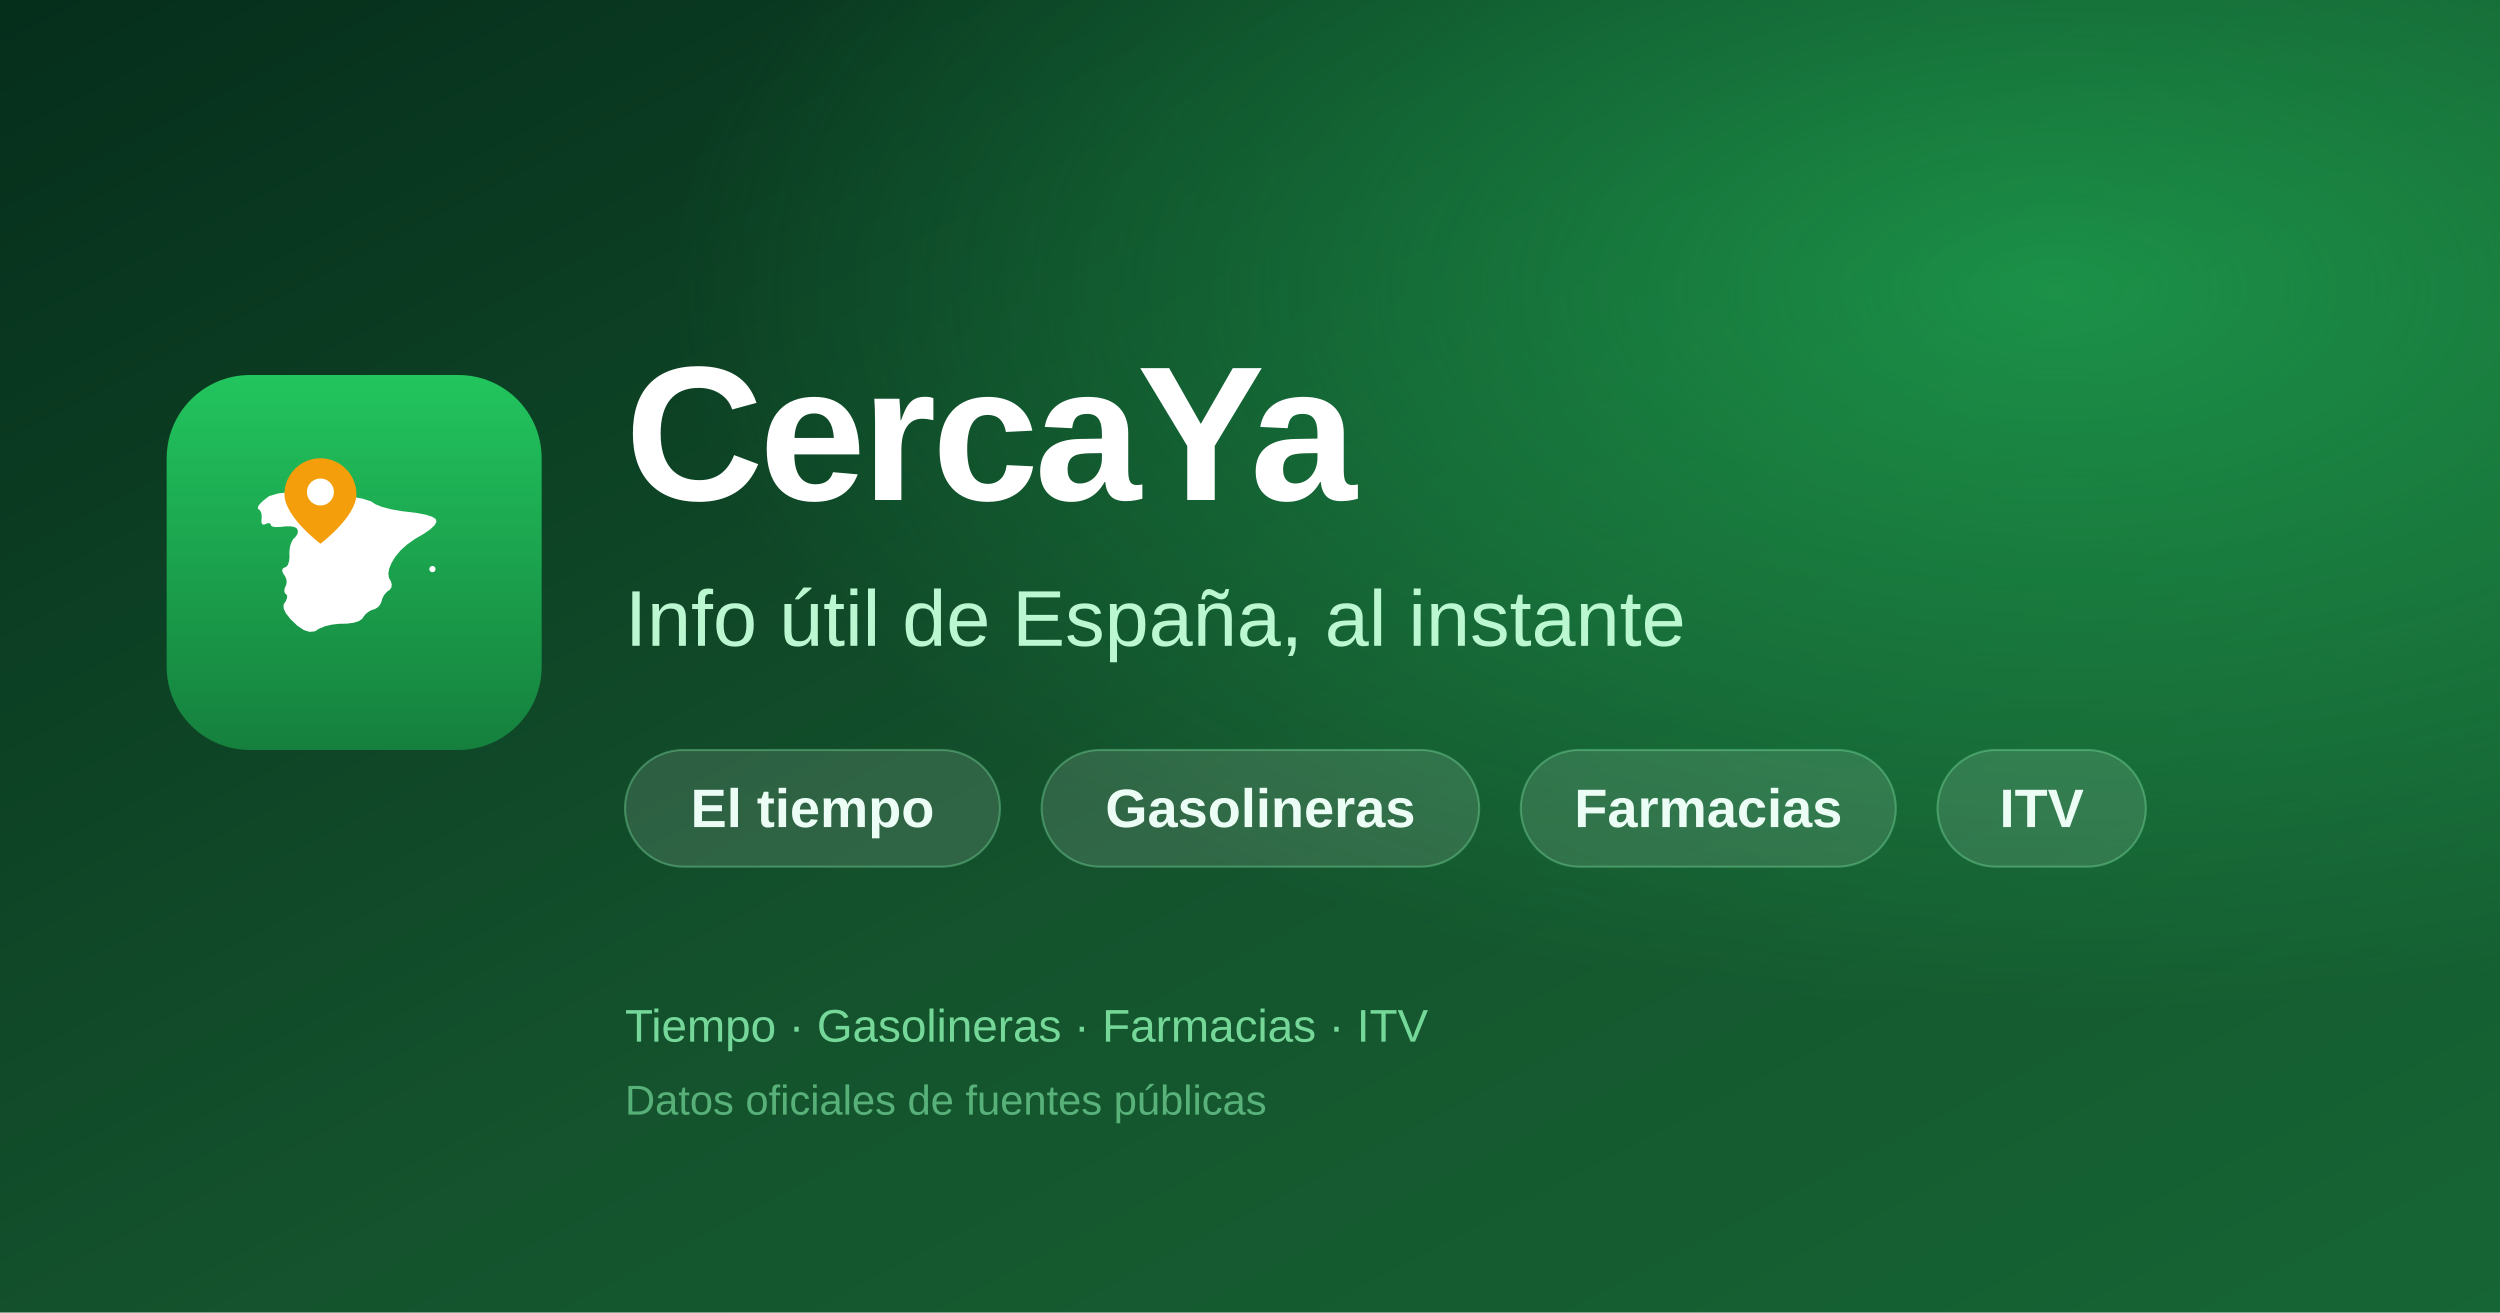
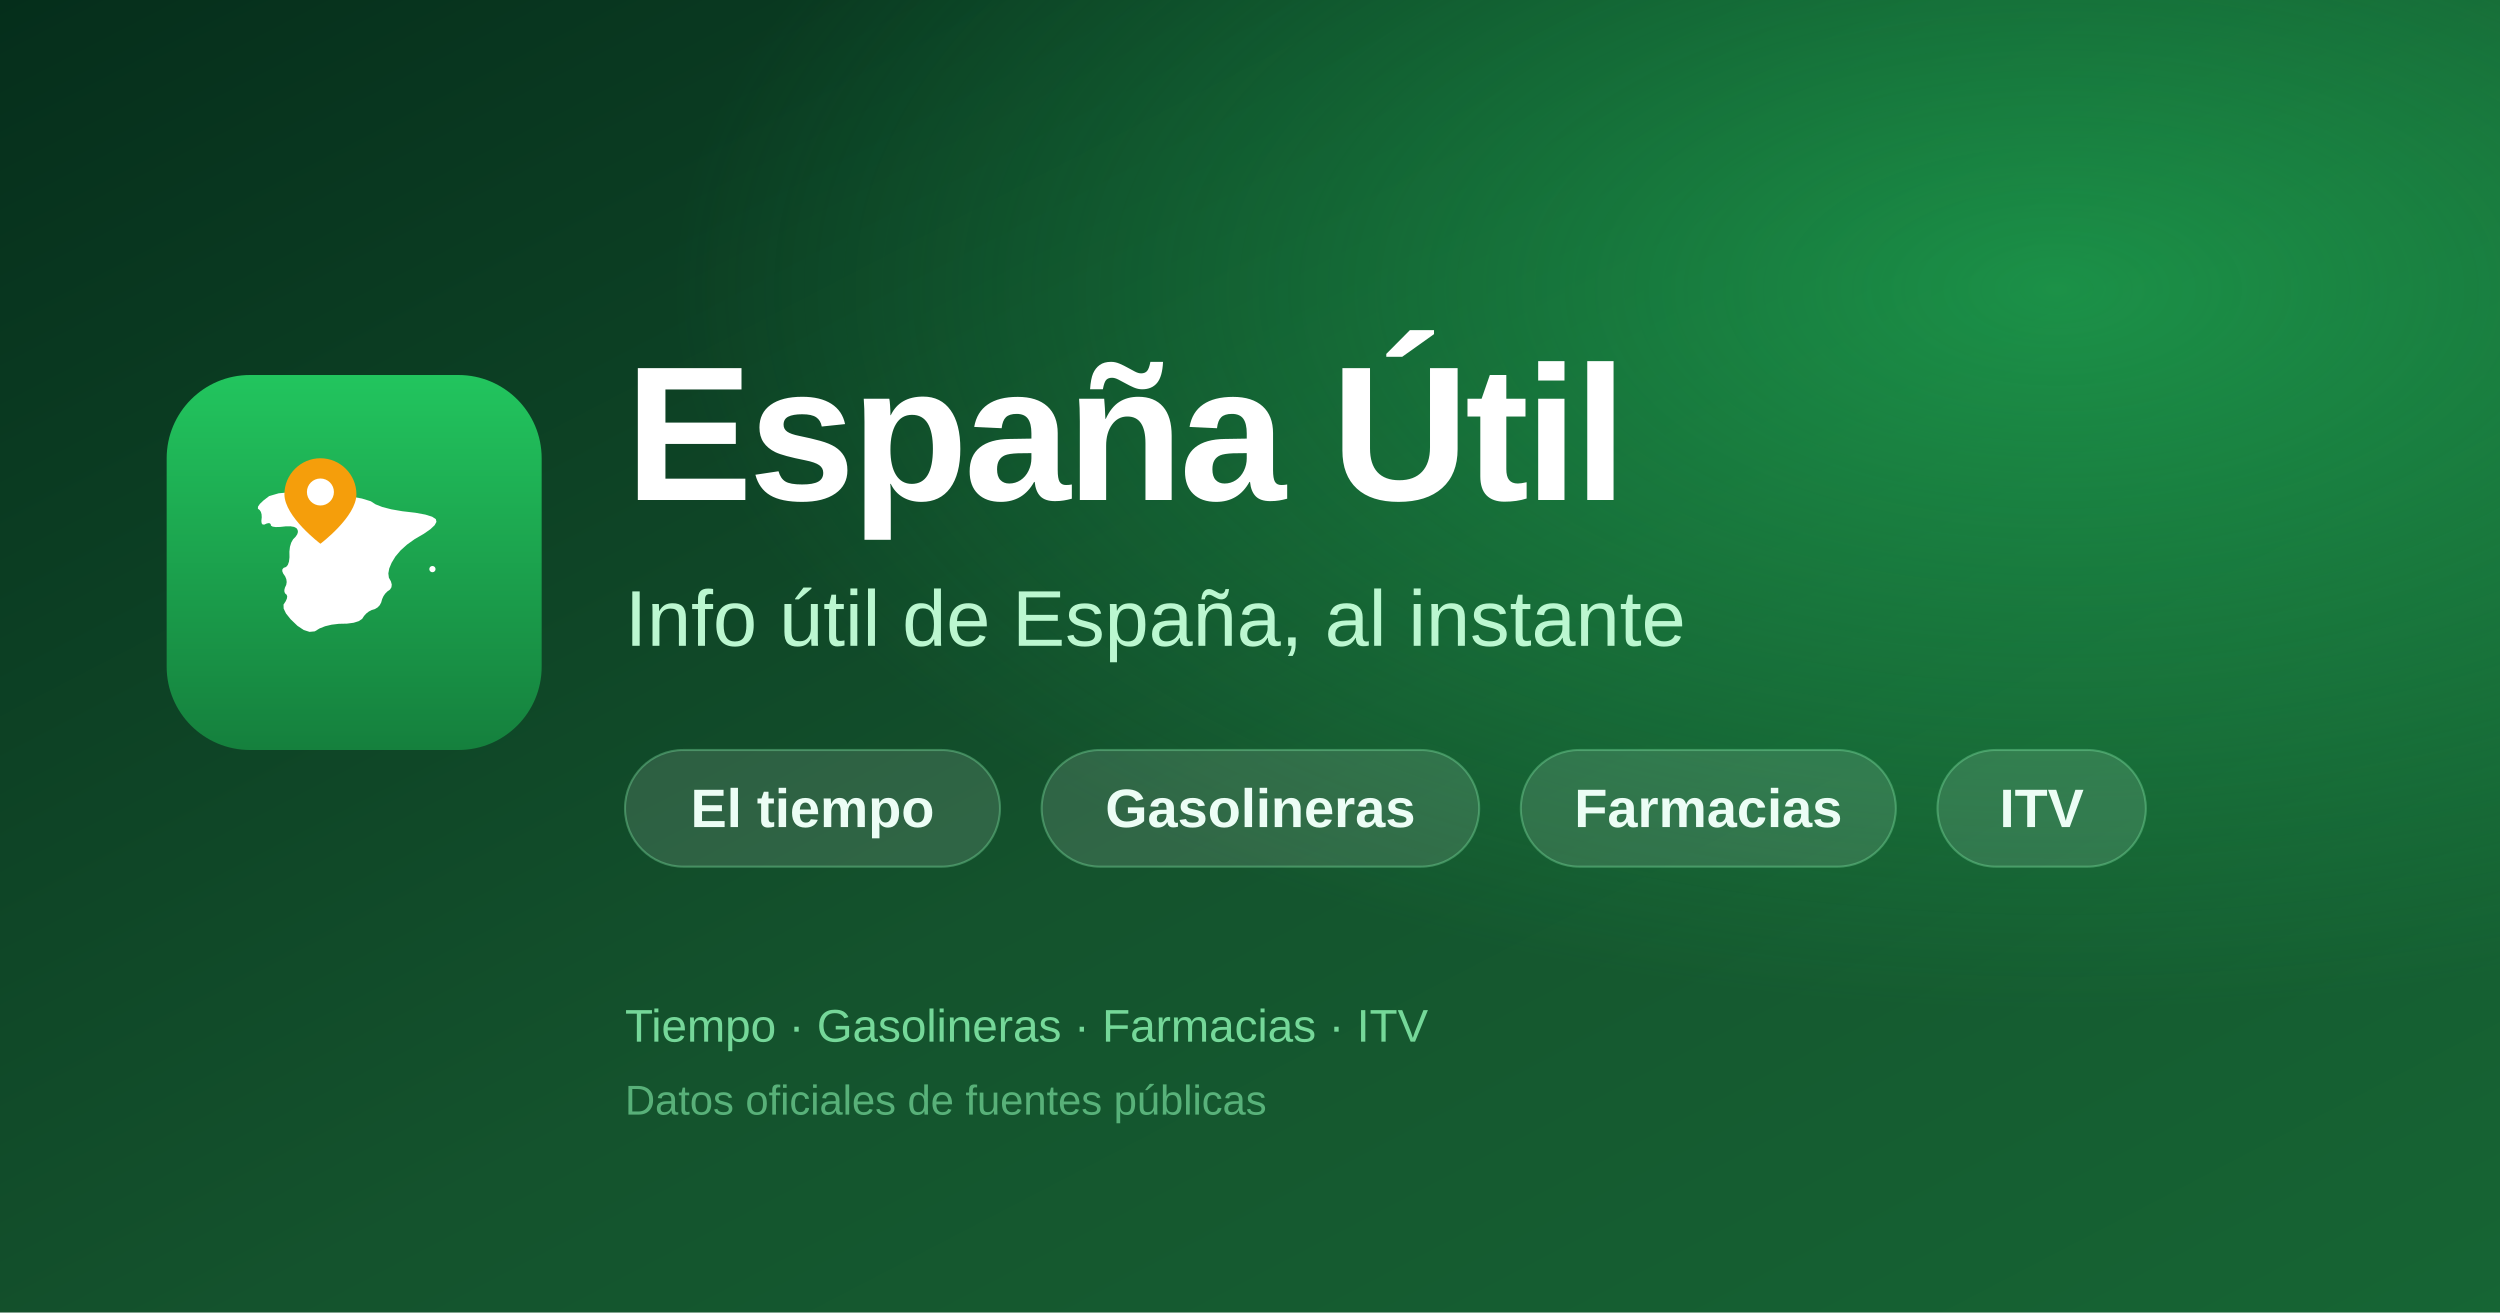
- <svg xmlns="http://www.w3.org/2000/svg" viewBox="0 0 1200 630" role="img" aria-label="CercaYa - info útil de España al instante">
+ <svg xmlns="http://www.w3.org/2000/svg" viewBox="0 0 1200 630" role="img" aria-label="España Útil - info útil de España al instante">
  <defs>
    <linearGradient id="bg" x1="0" y1="0" x2="1" y2="1">
      <stop offset="0" stop-color="#052e1b" />
      <stop offset="0.55" stop-color="#14532d" />
      <stop offset="1" stop-color="#166534" />
    </linearGradient>
    <linearGradient id="badge" x1="0" y1="0" x2="0" y2="1">
      <stop offset="0" stop-color="#22c55e" />
      <stop offset="1" stop-color="#15803d" />
    </linearGradient>
    <radialGradient id="glow" cx="0.82" cy="0.22" r="0.55">
      <stop offset="0" stop-color="#22c55e" stop-opacity="0.55" />
      <stop offset="1" stop-color="#22c55e" stop-opacity="0" />
    </radialGradient>
  </defs>
  <rect width="1200" height="630" fill="url(#bg)" />
  <rect width="1200" height="630" fill="url(#glow)" />
  <g transform="translate(80 180)">
    <rect width="180" height="180" rx="40" fill="url(#badge)" />
    <g transform="scale(1.8)">
      <g transform="translate(20 20) scale(0.6)">
        <path d="M12.23 20.47L9.76 22.37L8.10 23.94L7.25 25.18L7.22 26.10L8.00 26.69L8.55 27.53L8.85 28.61L8.92 29.93L8.75 31.50L8.88 32.56L9.32 33.11L10.07 33.15L11.11 32.68L11.94 32.50L12.53 32.59L12.89 32.97L13.03 33.63L13.77 34.06L15.13 34.25L17.09 34.20L19.67 33.92L21.73 33.91L23.29 34.18L24.34 34.72L24.88 35.54L25.01 36.44L24.71 37.44L23.99 38.52L22.85 39.70L22.01 41.20L21.46 43.03L21.21 45.19L21.25 47.68L21.02 49.64L20.51 51.08L19.74 51.99L18.68 52.36L18.12 52.97L18.03 53.81L18.44 54.87L19.33 56.16L19.85 57.44L20.01 58.69L19.81 59.93L19.24 61.15L18.97 62.21L19.01 63.08L19.35 63.79L19.99 64.33L20.24 65.08L20.09 66.06L19.54 67.27L18.60 68.69L18.66 70.49L19.71 72.66L21.75 75.21L24.79 78.14L27.59 80.01L30.17 80.83L32.50 80.60L34.61 79.31L37.09 78.33L39.96 77.64L43.20 77.25L46.83 77.17L49.76 76.78L52.00 76.08L53.54 75.07L54.39 73.76L55.39 72.66L56.53 71.78L57.82 71.11L59.26 70.67L60.43 69.96L61.35 69.00L62.01 67.78L62.42 66.30L63.01 64.99L63.79 63.84L64.76 62.86L65.93 62.03L66.57 61.01L66.71 59.80L66.33 58.38L65.43 56.76L65.19 54.85L65.59 52.63L66.65 50.11L68.36 47.30L70.65 44.60L73.51 42.03L76.94 39.58L80.95 37.25L83.89 35.20L85.77 33.43L86.57 31.94L86.30 30.73L84.65 29.65L81.61 28.70L77.19 27.89L71.37 27.21L66.49 26.36L62.53 25.34L59.51 24.15L57.41 22.79L53.44 21.57L47.60 20.50L39.89 19.58L30.31 18.80L22.51 18.68L16.48 19.24Z" fill="#ffffff" />
        <circle cx="84.782" cy="52.936" r="1.39" fill="#ffffff" />
      </g>
      <g transform="translate(41 31.8) scale(0.6)">
        <path d="M0 -16 C-8.8 -16 -16 -8.8 -16 0 C-16 10 0 22 0 22 C0 22 16 10 16 0 C16 -8.8 8.8 -16 0 -16 Z" fill="#f59e0b" />
        <circle cx="0" cy="-1" r="6" fill="#fff" />
      </g>
    </g>
  </g>
  <g font-family="'Liberation Sans', 'DejaVu Sans', sans-serif" fill="#ffffff">
-     <text x="300" y="240" font-size="92" font-weight="800" letter-spacing="-2">CercaYa</text>
+     <text x="300" y="240" font-size="92" font-weight="800" letter-spacing="-2">España Útil</text>
    <text x="300" y="310" font-size="38" font-weight="500" fill="#bbf7d0">Info útil de España, al instante</text>
    <g transform="translate(300 360)" font-size="26" font-weight="600">
      <g>
        <rect x="0" y="0" width="180" height="56" rx="28" fill="#ffffff" fill-opacity="0.12" stroke="#86efac" stroke-opacity="0.35" />
        <text x="90" y="37" text-anchor="middle" fill="#ecfdf5">El tiempo</text>
      </g>
      <g transform="translate(200 0)">
        <rect x="0" y="0" width="210" height="56" rx="28" fill="#ffffff" fill-opacity="0.12" stroke="#86efac" stroke-opacity="0.35" />
        <text x="105" y="37" text-anchor="middle" fill="#ecfdf5">Gasolineras</text>
      </g>
      <g transform="translate(430 0)">
        <rect x="0" y="0" width="180" height="56" rx="28" fill="#ffffff" fill-opacity="0.12" stroke="#86efac" stroke-opacity="0.35" />
        <text x="90" y="37" text-anchor="middle" fill="#ecfdf5">Farmacias</text>
      </g>
      <g transform="translate(630 0)">
        <rect x="0" y="0" width="100" height="56" rx="28" fill="#ffffff" fill-opacity="0.12" stroke="#86efac" stroke-opacity="0.35" />
        <text x="50" y="37" text-anchor="middle" fill="#ecfdf5">ITV</text>
      </g>
    </g>
    <text x="300" y="500" font-size="22" font-weight="400" fill="#86efac" opacity="0.85">Tiempo · Gasolineras · Farmacias · ITV</text>
    <text x="300" y="535" font-size="20" font-weight="400" fill="#86efac" opacity="0.6">Datos oficiales de fuentes públicas</text>
  </g>
</svg>
